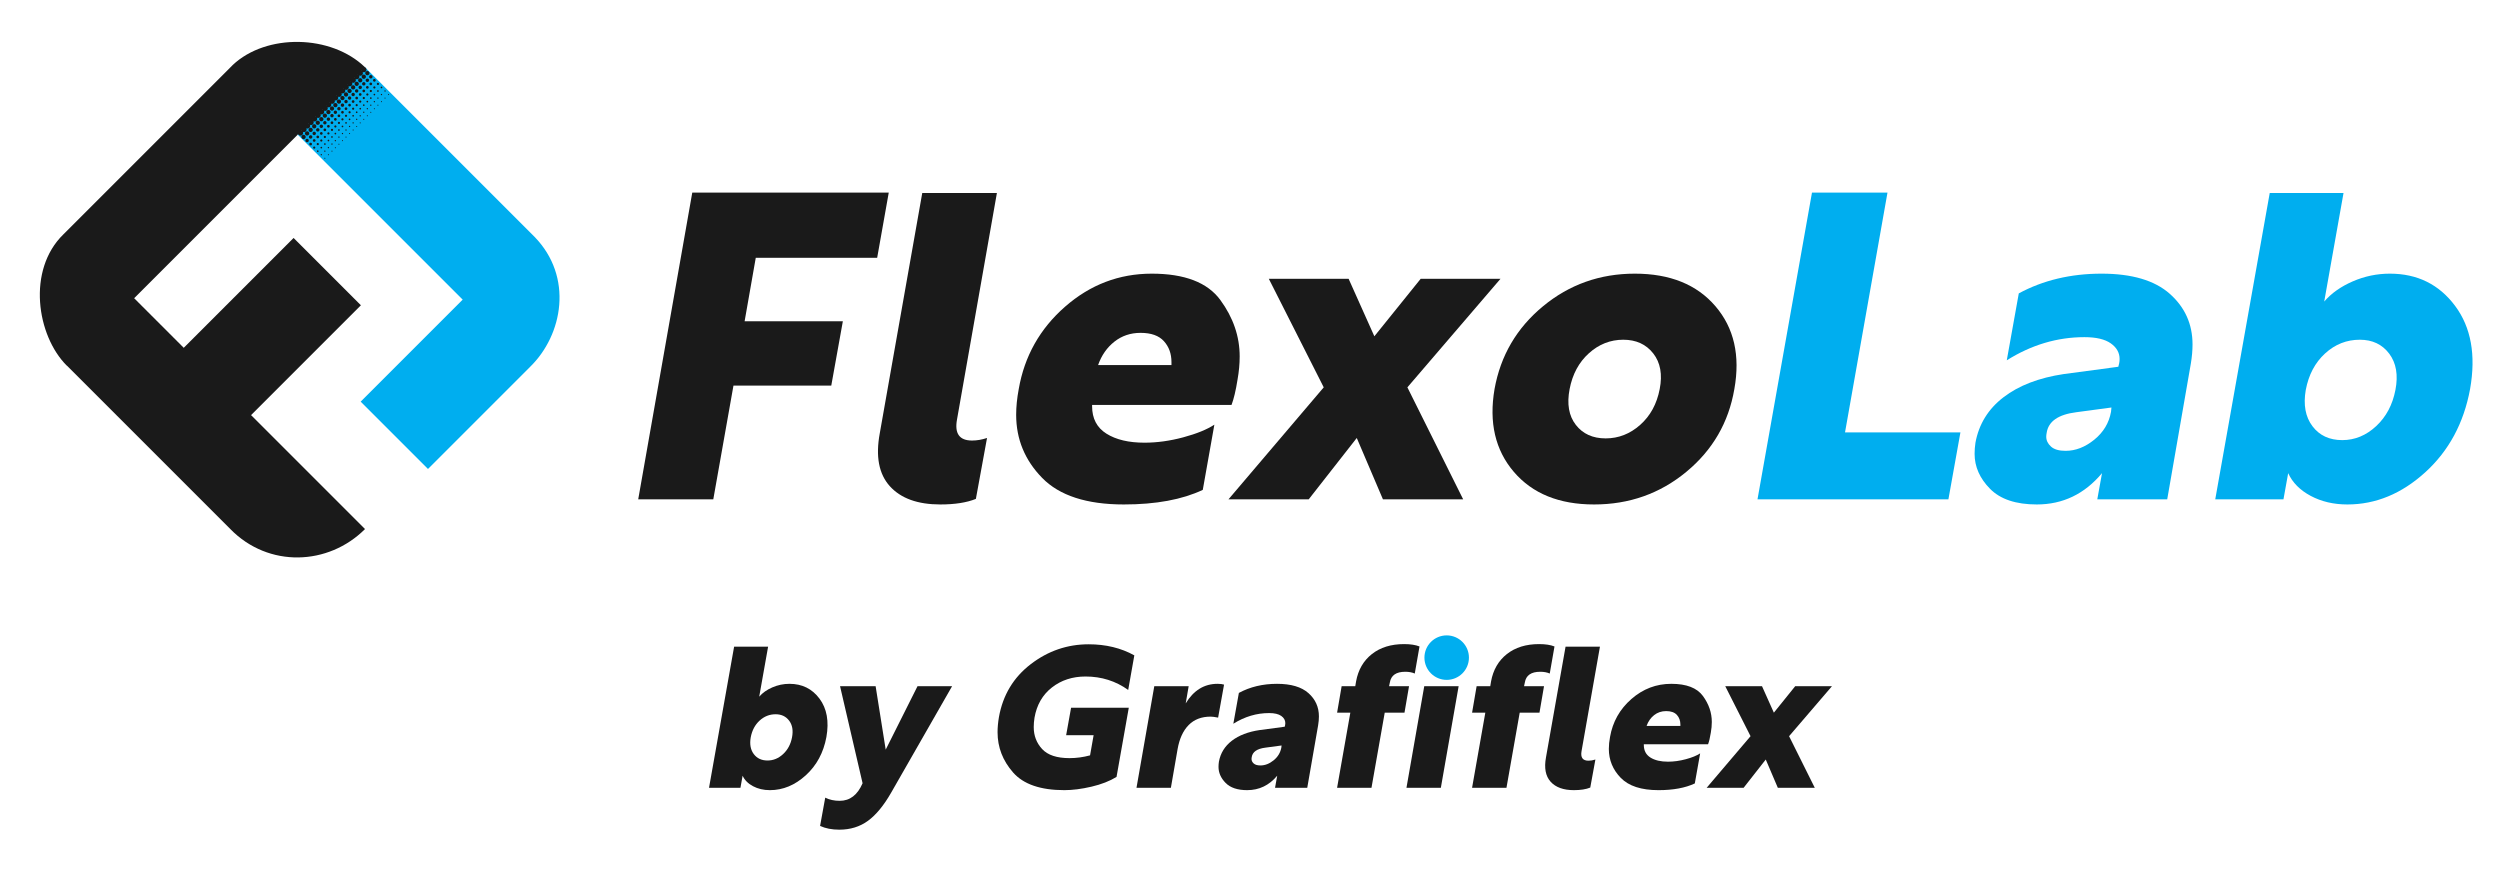
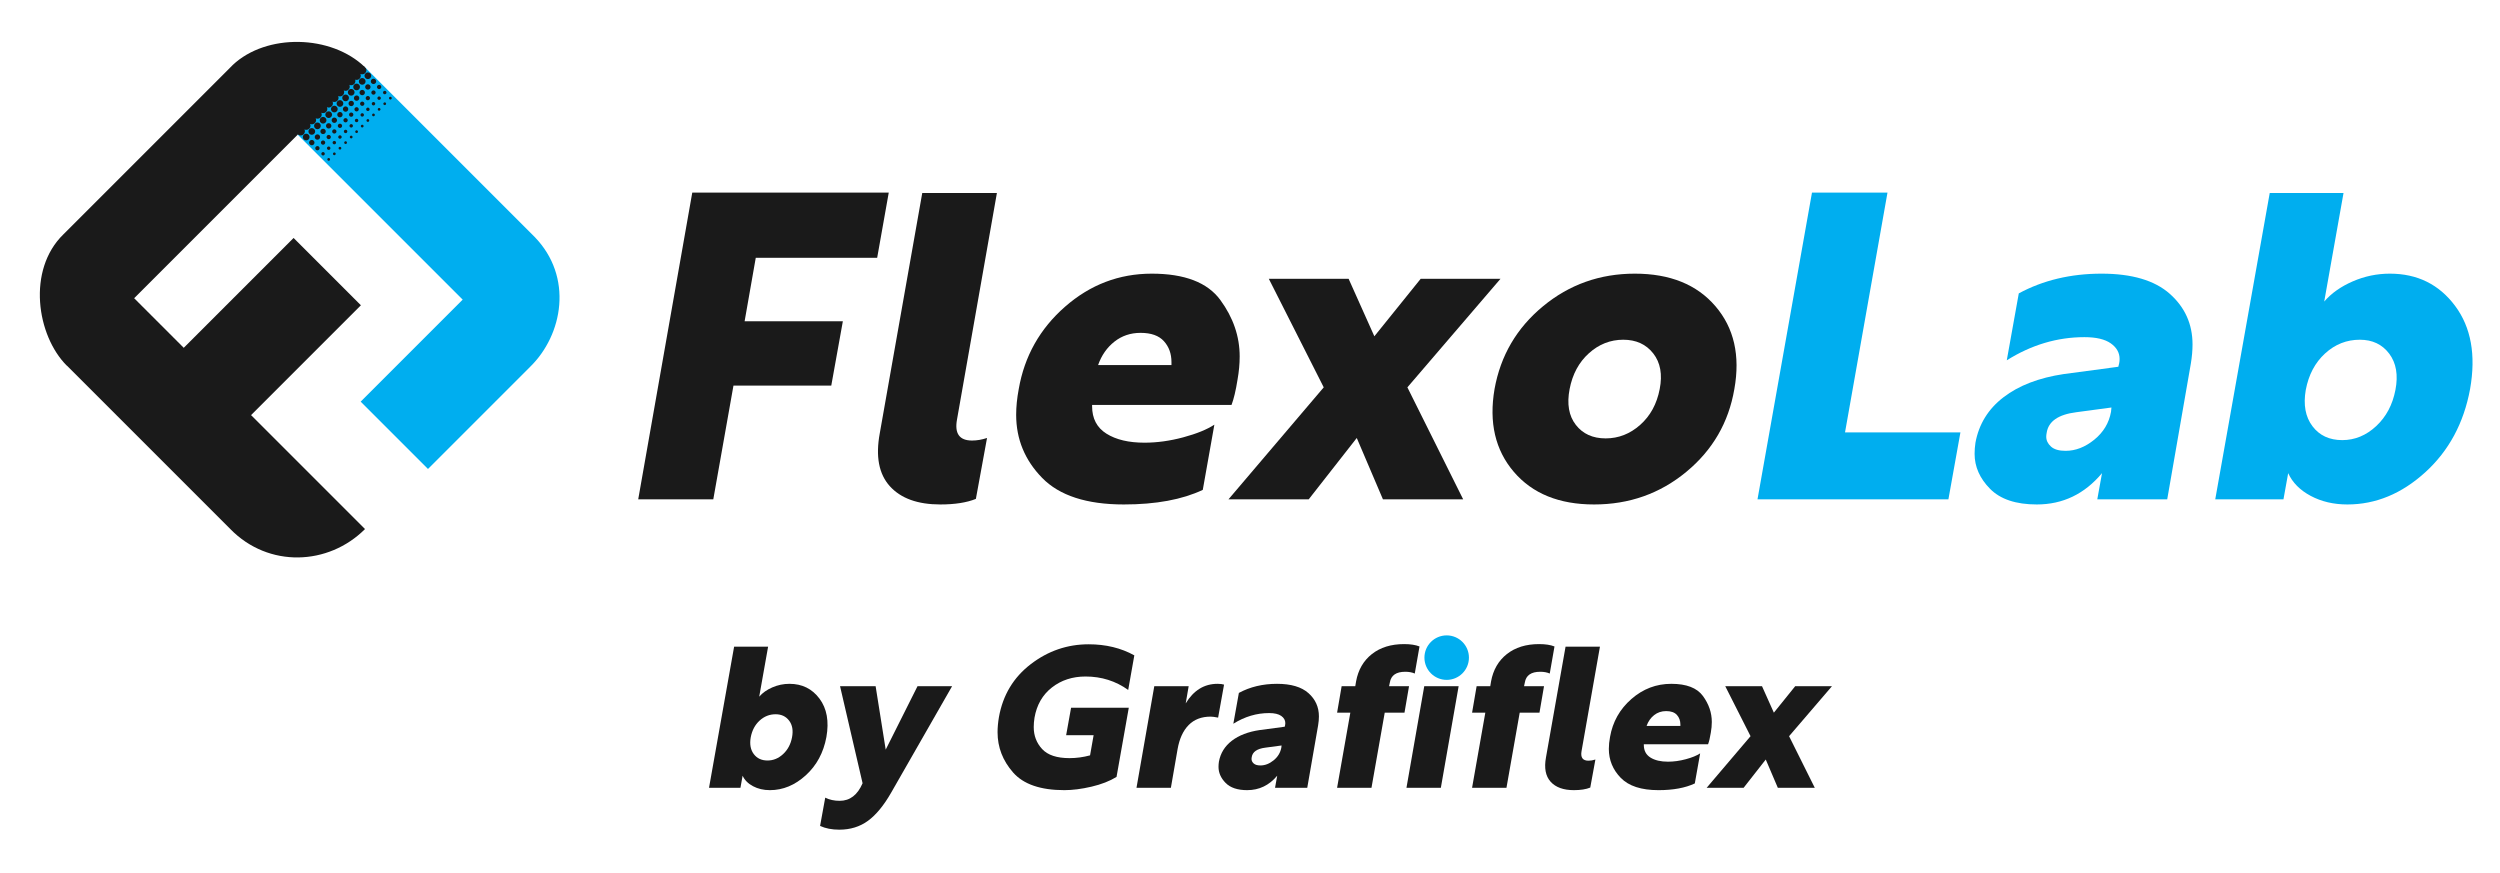
<svg xmlns="http://www.w3.org/2000/svg" viewBox="0 0 335.66 117.08">
  <defs>
    <style>
      .symbol-f { fill: #1A1A1A; fill-rule: evenodd; }
      .symbol-l { fill: #00AEEF; fill-rule: evenodd; }
      .text-main { fill: #1A1A1A; }
      .text-lab { fill: #00AEEF; }
    </style>
  </defs>
  <g>
-     <path d="M69.25,19.39l-.66.66-49.73,49.73c-10.87,10.59-7.95,30.1,1.02,39.07l.02-.02,48.65,48.65c11.41,11.68,29.25,10.89,40.11.02l-33.92-33.92,32.7-32.7-20.04-20.04-32.7,32.7-14.76-14.76L108.68,20.04c-10.05-9.78-29.38-10.16-39.43-.66Z" transform="translate(0,0) scale(0.451009)" class="symbol-f" />
+     <path d="M69.25,19.39l-.65.65-49.74,49.74c-10.87,10.59-7.94,30.1,1.02,39.07l.02-.02,48.65,48.65c11.41,11.68,29.25,10.89,40.11.02l-33.92-33.92,32.7-32.7-20.04-20.04-32.7,32.7-14.76-14.76L108.68,20.04c-10.05-9.78-29.38-10.16-39.43-.66" transform="translate(0,0) scale(0.451009)" class="symbol-f" />
    <path d="M88.63,40.09l49.11,49.11-30.37,30.37,20.04,20.04,30.37-30.37c9.78-9.51,12.99-26.82,1.31-38.78l-50.42-50.42-20.04,20.04Z" transform="translate(0,0) scale(0.451009)" class="symbol-l" />
-     <path d="M107.74,20.16c-.24.24-.3.61-.15.9-.29-.14-.66-.09-.9.15-.24.24-.3.61-.15.9-.29-.14-.66-.09-.9.15-.24.24-.3.61-.15.9-.29-.14-.66-.09-.9.15-.24.24-.3.61-.15.9-.29-.14-.66-.09-.9.15-.24.24-.3.61-.15.9-.29-.14-.66-.09-.9.15-.24.24-.3.61-.15.9-.29-.14-.66-.09-.9.15s-.3.61-.15.9c-.29-.14-.66-.09-.9.15-.24.24-.3.61-.15.9-.29-.14-.66-.09-.9.15-.22.22-.29.55-.19.82-.28-.1-.6-.04-.82.19-.24.24-.3.61-.15.9-.29-.14-.66-.09-.9.15-.24.24-.3.61-.15.9-.29-.14-.66-.09-.9.15-.24.24-.3.61-.15.9-.29-.14-.66-.09-.9.15-.24.24-.3.61-.15.9-.29-.14-.66-.09-.9.15-.24.24-.3.61-.15.9-.29-.14-.66-.09-.9.15-.24.24-.3.61-.15.9-.29-.14-.66-.09-.9.15-.24.24-.3.61-.15.9-.29-.14-.66-.09-.9.15s-.3.61-.15.9c-.29-.14-.66-.09-.9.15s-.3.61-.15.9c-.29-.14-.66-.09-.9.15-.31.31-.31.81,0,1.12s.81.31,1.12,0c.24-.24.3-.61.15-.9.29.14.66.09.9-.15.24-.24.3-.61.15-.9.29.14.66.09.9-.15.24-.24.3-.61.15-.9.29.14.66.09.9-.15s.3-.61.15-.9c.29.14.66.09.9-.15.24-.24.3-.61.15-.9.29.14.66.09.9-.15s.3-.61.15-.9c.29.14.66.09.9-.15s.3-.61.15-.9c.29.14.66.09.9-.15.24-.24.3-.61.15-.9.29.14.66.09.9-.15s.3-.61.15-.9c.29.14.66.09.9-.15.22-.22.29-.55.19-.82.28.1.6.04.82-.19.24-.24.3-.61.15-.9.29.14.66.09.9-.15s.3-.61.15-.9c.29.14.66.09.9-.15.24-.24.3-.61.15-.9.29.14.66.09.9-.15.24-.24.3-.61.15-.9.29.14.66.09.9-.15.24-.24.3-.61.15-.9.29.14.66.09.9-.15.24-.24.3-.61.15-.9.29.14.66.09.9-.15.24-.24.3-.61.15-.9.29.14.66.09.9-.15.24-.24.3-.61.15-.9.29.14.66.09.9-.15.31-.31.31-.81,0-1.12-.31-.31-.81-.31-1.12,0ZM108.91,21.33c-.25.25-.25.65,0,.9.25.25.65.25.9,0,.25-.25.25-.65,0-.9-.25-.25-.65-.25-.9,0ZM107.85,22.39c-.25.25-.25.65,0,.9.25.25.65.25.9,0,.25-.25.25-.65,0-.9-.25-.25-.65-.25-.9,0ZM110.03,22.5c-.2.2-.2.52,0,.72s.52.2.72,0,.2-.52,0-.72-.52-.2-.72,0ZM106.79,23.45c-.25.25-.25.65,0,.9.25.25.65.25.9,0s.25-.65,0-.9c-.25-.25-.65-.25-.9,0ZM109,23.54c-.2.2-.2.52,0,.72s.52.2.72,0,.2-.52,0-.72c-.2-.2-.52-.2-.72,0ZM111.16,23.63c-.16.16-.16.42,0,.57.16.16.42.16.57,0,.16-.16.16-.42,0-.57s-.42-.16-.57,0ZM105.74,24.51c-.25.25-.25.65,0,.9.25.25.65.25.9,0,.25-.25.25-.65,0-.9-.25-.25-.65-.25-.9,0ZM107.94,24.59c-.2.2-.2.52,0,.72s.52.2.72,0c.2-.2.2-.52,0-.72-.2-.2-.52-.2-.72,0ZM110.1,24.69c-.16.16-.16.42,0,.57.16.16.42.16.57,0,.16-.16.16-.42,0-.57-.16-.16-.42-.16-.57,0ZM112.28,24.75c-.13.13-.13.33,0,.46.13.13.33.13.46,0s.13-.33,0-.46-.33-.13-.46,0ZM104.68,25.56c-.25.25-.25.65,0,.9.25.25.65.25.9,0,.25-.25.25-.65,0-.9-.25-.25-.65-.25-.9,0ZM106.88,25.65c-.2.2-.2.52,0,.72s.52.2.72,0,.2-.52,0-.72-.52-.2-.72,0ZM109.07,25.72c-.16.16-.16.42,0,.57.16.16.42.16.57,0,.16-.16.16-.42,0-.57-.16-.16-.42-.16-.57,0ZM111.22,25.8c-.13.13-.13.33,0,.46.13.13.33.13.46,0,.13-.13.13-.33,0-.46-.13-.13-.33-.13-.46,0ZM113.38,25.85c-.1.1-.1.27,0,.37.1.1.27.1.37,0,.1-.1.1-.27,0-.37s-.27-.1-.37,0ZM103.62,26.62c-.25.25-.25.65,0,.9.25.25.65.25.9,0,.25-.25.25-.65,0-.9-.25-.25-.65-.25-.9,0ZM105.82,26.71c-.2.2-.2.52,0,.72s.52.2.72,0,.2-.52,0-.72-.52-.2-.72,0ZM108.01,26.78c-.16.16-.16.42,0,.57.16.16.42.16.57,0,.16-.16.16-.42,0-.57-.16-.16-.42-.16-.57,0ZM110.16,26.86c-.13.13-.13.33,0,.46.13.13.33.13.46,0,.13-.13.13-.33,0-.46-.13-.13-.33-.13-.46,0ZM112.32,26.91c-.1.1-.1.27,0,.37.1.1.27.1.37,0,.1-.1.1-.27,0-.37-.1-.1-.27-.1-.37,0ZM114.48,26.94c-.08.08-.08.21,0,.29.08.08.21.08.29,0s.08-.21,0-.29c-.08-.08-.21-.08-.29,0ZM102.56,27.68c-.25.25-.25.65,0,.9.25.25.65.25.9,0,.25-.25.25-.65,0-.9-.25-.25-.65-.25-.9,0ZM104.77,27.77c-.2.2-.2.52,0,.72s.52.2.72,0,.2-.52,0-.72-.52-.2-.72,0ZM106.95,27.84c-.16.16-.16.42,0,.57.16.16.42.16.57,0,.16-.16.16-.42,0-.57-.16-.16-.42-.16-.57,0ZM109.13,27.9c-.13.13-.13.33,0,.46.13.13.33.13.46,0,.13-.13.13-.33,0-.46-.13-.13-.33-.13-.46,0ZM111.27,27.97c-.1.1-.1.27,0,.37.1.1.27.1.37,0,.1-.1.1-.27,0-.37-.1-.1-.27-.1-.37,0ZM113.42,28c-.08.08-.08.21,0,.29.08.08.21.08.29,0,.08-.08.08-.21,0-.29-.08-.08-.21-.08-.29,0ZM115.56,28.03c-.06.06-.06.17,0,.23.06.06.17.06.23,0,.06-.06.06-.17,0-.23-.06-.06-.17-.06-.23,0ZM101.5,28.74c-.25.25-.25.65,0,.9.25.25.65.25.9,0,.25-.25.25-.65,0-.9-.25-.25-.65-.25-.9,0ZM103.71,28.83c-.2.2-.2.52,0,.72.2.2.52.2.72,0,.2-.2.2-.52,0-.72-.2-.2-.52-.2-.72,0ZM105.9,28.9c-.16.16-.16.42,0,.57.16.16.42.16.57,0,.16-.16.16-.42,0-.57-.16-.16-.42-.16-.57,0ZM108.07,28.95c-.13.13-.13.33,0,.46.13.13.33.13.46,0,.13-.13.13-.33,0-.46-.13-.13-.33-.13-.46,0ZM110.21,29.02c-.1.1-.1.27,0,.37.1.1.27.1.37,0,.1-.1.1-.27,0-.37-.1-.1-.27-.1-.37,0ZM112.36,29.06c-.08.08-.08.21,0,.29.08.08.21.08.29,0,.08-.08.08-.21,0-.29-.08-.08-.21-.08-.29,0ZM114.5,29.09c-.06.06-.06.17,0,.23.06.06.17.06.23,0,.06-.06.06-.17,0-.23-.06-.06-.17-.06-.23,0ZM100.45,29.79c-.25.25-.25.65,0,.9.25.25.65.25.9,0,.25-.25.25-.65,0-.9s-.65-.25-.9,0ZM102.65,29.88c-.2.2-.2.52,0,.72s.52.2.72,0,.2-.52,0-.72-.52-.2-.72,0ZM104.84,29.95c-.16.16-.16.42,0,.57s.42.16.57,0c.16-.16.16-.42,0-.57-.16-.16-.42-.16-.57,0ZM107.01,30.01c-.13.13-.13.33,0,.46.13.13.33.13.46,0,.13-.13.13-.33,0-.46-.13-.13-.33-.13-.46,0ZM109.17,30.06c-.1.1-.1.27,0,.37.1.1.27.1.37,0s.1-.27,0-.37c-.1-.1-.27-.1-.37,0ZM111.3,30.12c-.08.08-.08.21,0,.29.08.08.21.08.29,0,.08-.08.08-.21,0-.29-.08-.08-.21-.08-.29,0ZM113.45,30.15c-.06.06-.06.17,0,.23.06.06.17.06.23,0,.06-.06.06-.17,0-.23-.06-.06-.17-.06-.23,0ZM99.39,30.85c-.25.25-.25.65,0,.9.25.25.65.25.9,0,.25-.25.25-.65,0-.9-.25-.25-.65-.25-.9,0ZM101.59,30.94c-.2.2-.2.52,0,.72.2.2.52.2.72,0,.2-.2.2-.52,0-.72-.2-.2-.52-.2-.72,0ZM103.78,31.01c-.16.16-.16.42,0,.57.16.16.42.16.57,0,.16-.16.16-.42,0-.57-.16-.16-.42-.16-.57,0ZM105.95,31.07c-.13.13-.13.33,0,.46.13.13.33.13.46,0,.13-.13.13-.33,0-.46-.13-.13-.33-.13-.46,0ZM108.11,31.12c-.1.1-.1.27,0,.37s.27.1.37,0c.1-.1.1-.27,0-.37-.1-.1-.27-.1-.37,0ZM110.24,31.17c-.08.08-.08.21,0,.29.08.08.21.08.29,0,.08-.08.08-.21,0-.29s-.21-.08-.29,0ZM112.39,31.2c-.06.06-.06.17,0,.23.06.06.17.06.23,0,.06-.06.06-.17,0-.23-.06-.06-.17-.06-.23,0ZM98.38,31.86c-.25.25-.25.65,0,.9.25.25.65.25.9,0,.25-.25.25-.65,0-.9-.25-.25-.65-.25-.9,0ZM100.54,32c-.2.2-.2.52,0,.72s.52.2.72,0,.2-.52,0-.72-.52-.2-.72,0ZM102.72,32.07c-.16.16-.16.42,0,.57.16.16.42.16.57,0,.16-.16.16-.42,0-.57-.16-.16-.42-.16-.57,0ZM104.9,32.13c-.13.13-.13.33,0,.46.13.13.33.13.46,0,.13-.13.13-.33,0-.46-.13-.13-.33-.13-.46,0ZM107.06,32.17c-.1.1-.1.27,0,.37.1.1.27.1.37,0,.1-.1.1-.27,0-.37-.1-.1-.27-.1-.37,0ZM109.21,32.21c-.08.08-.08.21,0,.29.08.08.21.08.29,0,.08-.08.08-.21,0-.29-.08-.08-.21-.08-.29,0ZM111.33,32.26c-.06.06-.06.17,0,.23.06.06.17.06.23,0,.06-.06.06-.17,0-.23-.06-.06-.17-.06-.23,0ZM97.32,32.92c-.25.25-.25.65,0,.9s.65.25.9,0c.25-.25.25-.65,0-.9-.25-.25-.65-.25-.9,0ZM99.48,33.06c-.2.2-.2.52,0,.72s.52.2.72,0,.2-.52,0-.72-.52-.2-.72,0ZM101.67,33.13c-.16.16-.16.42,0,.57.16.16.42.16.57,0s.16-.42,0-.57-.42-.16-.57,0ZM103.84,33.19c-.13.13-.13.33,0,.46s.33.13.46,0,.13-.33,0-.46-.33-.13-.46,0ZM106,33.23c-.1.1-.1.27,0,.37.1.1.27.1.37,0s.1-.27,0-.37c-.1-.1-.27-.1-.37,0ZM108.15,33.27c-.08.08-.08.21,0,.29.08.08.21.08.29,0,.08-.08.08-.21,0-.29s-.21-.08-.29,0ZM110.27,33.32c-.06.06-.06.17,0,.23.06.06.17.06.23,0,.06-.06.06-.17,0-.23-.06-.06-.17-.06-.23,0ZM96.26,33.98c-.25.25-.25.65,0,.9s.65.25.9,0,.25-.65,0-.9-.65-.25-.9,0ZM98.47,34.07c-.2.2-.2.52,0,.72s.52.2.72,0,.2-.52,0-.72-.52-.2-.72,0ZM100.61,34.19c-.16.16-.16.42,0,.57s.42.16.57,0c.16-.16.16-.42,0-.57-.16-.16-.42-.16-.57,0ZM102.78,34.24c-.13.13-.13.33,0,.46.13.13.33.13.46,0,.13-.13.13-.33,0-.46s-.33-.13-.46,0ZM104.94,34.29c-.1.1-.1.27,0,.37.1.1.27.1.37,0s.1-.27,0-.37-.27-.1-.37,0ZM107.09,34.33c-.08.08-.08.21,0,.29.08.08.21.08.29,0s.08-.21,0-.29c-.08-.08-.21-.08-.29,0ZM109.24,34.35c-.06.06-.06.17,0,.23.06.06.17.06.23,0s.06-.17,0-.23c-.06-.06-.17-.06-.23,0ZM95.21,35.03c-.25.25-.25.65,0,.9s.65.25.9,0c.25-.25.25-.65,0-.9s-.65-.25-.9,0ZM97.41,35.12c-.2.2-.2.52,0,.72s.52.2.72,0,.2-.52,0-.72-.52-.2-.72,0ZM99.55,35.24c-.16.16-.16.42,0,.57.16.16.42.16.57,0s.16-.42,0-.57c-.16-.16-.42-.16-.57,0ZM101.72,35.3c-.13.13-.13.33,0,.46s.33.13.46,0,.13-.33,0-.46-.33-.13-.46,0ZM103.88,35.35c-.1.1-.1.27,0,.37.1.1.27.1.37,0s.1-.27,0-.37-.27-.1-.37,0ZM106.04,35.38c-.08.08-.08.21,0,.29.08.08.21.08.29,0s.08-.21,0-.29c-.08-.08-.21-.08-.29,0ZM108.18,35.41c-.06.06-.06.17,0,.23.06.06.17.06.23,0s.06-.17,0-.23-.17-.06-.23,0ZM94.15,36.09c-.25.25-.25.65,0,.9.25.25.65.25.9,0,.25-.25.25-.65,0-.9-.25-.25-.65-.25-.9,0ZM96.35,36.18c-.2.2-.2.52,0,.72s.52.2.72,0,.2-.52,0-.72-.52-.2-.72,0ZM98.54,36.25c-.16.16-.16.42,0,.57.16.16.42.16.57,0s.16-.42,0-.57c-.16-.16-.42-.16-.57,0ZM100.67,36.36c-.13.13-.13.33,0,.46s.33.13.46,0,.13-.33,0-.46c-.13-.13-.33-.13-.46,0ZM102.83,36.4c-.1.1-.1.27,0,.37.1.1.27.1.37,0s.1-.27,0-.37-.27-.1-.37,0ZM104.98,36.44c-.08.08-.08.21,0,.29.08.08.21.08.29,0,.08-.08.08-.21,0-.29-.08-.08-.21-.08-.29,0ZM107.12,36.47c-.06.06-.06.17,0,.23.06.06.17.06.23,0s.06-.17,0-.23c-.06-.06-.17-.06-.23,0ZM93.09,37.15c-.25.25-.25.65,0,.9s.65.25.9,0c.25-.25.25-.65,0-.9-.25-.25-.65-.25-.9,0ZM95.3,37.24c-.2.2-.2.52,0,.72s.52.2.72,0,.2-.52,0-.72-.52-.2-.72,0ZM97.48,37.31c-.16.16-.16.42,0,.57s.42.16.57,0c.16-.16.16-.42,0-.57-.16-.16-.42-.16-.57,0ZM99.61,37.42c-.13.13-.13.33,0,.46s.33.13.46,0,.13-.33,0-.46-.33-.13-.46,0ZM101.77,37.46c-.1.1-.1.27,0,.37s.27.1.37,0c.1-.1.1-.27,0-.37s-.27-.1-.37,0ZM103.92,37.5c-.08.08-.08.21,0,.29.08.08.21.08.29,0s.08-.21,0-.29c-.08-.08-.21-.08-.29,0ZM106.07,37.53c-.06.06-.06.17,0,.23.06.06.17.06.23,0,.06-.06.06-.17,0-.23s-.17-.06-.23,0ZM92.03,38.21c-.25.25-.25.65,0,.9s.65.25.9,0c.25-.25.25-.65,0-.9-.25-.25-.65-.25-.9,0ZM94.24,38.3c-.2.2-.2.52,0,.72.2.2.52.2.72,0,.2-.2.2-.52,0-.72-.2-.2-.52-.2-.72,0ZM96.42,38.37c-.16.16-.16.42,0,.57.16.16.42.16.57,0,.16-.16.16-.42,0-.57-.16-.16-.42-.16-.57,0ZM98.6,38.43c-.13.13-.13.33,0,.46s.33.13.46,0,.13-.33,0-.46-.33-.13-.46,0ZM100.71,38.52c-.1.1-.1.27,0,.37s.27.1.37,0,.1-.27,0-.37c-.1-.1-.27-.1-.37,0ZM102.86,38.56c-.08.08-.08.21,0,.29.08.08.21.08.29,0,.08-.08.08-.21,0-.29-.08-.08-.21-.08-.29,0ZM105.01,38.59c-.06.06-.06.17,0,.23.06.06.17.06.23,0,.06-.06.06-.17,0-.23-.06-.06-.17-.06-.23,0ZM90.98,39.27c-.25.25-.25.65,0,.9s.65.25.9,0c.25-.25.25-.65,0-.9-.25-.25-.65-.25-.9,0ZM93.18,39.36c-.2.2-.2.52,0,.72s.52.2.72,0,.2-.52,0-.72-.52-.2-.72,0ZM95.37,39.43c-.16.16-.16.42,0,.57.16.16.42.16.57,0s.16-.42,0-.57-.42-.16-.57,0ZM97.54,39.48c-.13.13-.13.33,0,.46s.33.13.46,0c.13-.13.13-.33,0-.46-.13-.13-.33-.13-.46,0ZM99.65,39.58c-.1.1-.1.27,0,.37.1.1.27.1.37,0,.1-.1.1-.27,0-.37-.1-.1-.27-.1-.37,0ZM101.81,39.61c-.08.08-.08.21,0,.29s.21.08.29,0c.08-.08.08-.21,0-.29s-.21-.08-.29,0ZM103.95,39.64c-.06.06-.06.17,0,.23.06.06.17.06.23,0,.06-.06.06-.17,0-.23-.06-.06-.17-.06-.23,0ZM89.92,40.32c-.25.25-.25.65,0,.9.25.25.65.25.9,0s.25-.65,0-.9-.65-.25-.9,0ZM92.12,40.41c-.2.2-.2.52,0,.72s.52.2.72,0,.2-.52,0-.72-.52-.2-.72,0ZM94.31,40.48c-.16.16-.16.42,0,.57.16.16.42.16.57,0s.16-.42,0-.57-.42-.16-.57,0ZM96.48,40.54c-.13.13-.13.33,0,.46s.33.13.46,0,.13-.33,0-.46-.33-.13-.46,0ZM98.64,40.59c-.1.1-.1.27,0,.37.1.1.27.1.37,0,.1-.1.1-.27,0-.37-.1-.1-.27-.1-.37,0ZM100.75,40.67c-.08.08-.08.21,0,.29s.21.08.29,0c.08-.08.08-.21,0-.29-.08-.08-.21-.08-.29,0ZM102.89,40.7c-.06.06-.06.17,0,.23.06.06.17.06.23,0,.06-.06.06-.17,0-.23-.06-.06-.17-.06-.23,0ZM91.06,41.47c-.2.2-.2.52,0,.72s.52.2.72,0,.2-.52,0-.72-.52-.2-.72,0ZM93.25,41.54c-.16.16-.16.42,0,.57s.42.16.57,0c.16-.16.16-.42,0-.57-.16-.16-.42-.16-.57,0ZM95.42,41.6c-.13.13-.13.33,0,.46s.33.13.46,0,.13-.33,0-.46-.33-.13-.46,0ZM97.59,41.65c-.1.1-.1.27,0,.37.1.1.27.1.37,0s.1-.27,0-.37c-.1-.1-.27-.1-.37,0ZM99.69,41.73c-.08.08-.08.21,0,.29.08.08.21.08.29,0s.08-.21,0-.29-.21-.08-.29,0ZM101.84,41.76c-.06.06-.06.17,0,.23.06.06.17.06.23,0s.06-.17,0-.23c-.06-.06-.17-.06-.23,0ZM92.19,42.6c-.16.16-.16.42,0,.57.16.16.42.16.57,0,.16-.16.16-.42,0-.57s-.42-.16-.57,0ZM94.37,42.66c-.13.13-.13.33,0,.46s.33.13.46,0,.13-.33,0-.46c-.13-.13-.33-.13-.46,0ZM96.53,42.7c-.1.1-.1.27,0,.37s.27.1.37,0c.1-.1.1-.27,0-.37-.1-.1-.27-.1-.37,0ZM98.68,42.74c-.08.08-.08.21,0,.29.08.08.21.08.29,0,.08-.08.08-.21,0-.29s-.21-.08-.29,0ZM100.78,42.82c-.06.06-.06.17,0,.23.06.06.17.06.23,0,.06-.06.06-.17,0-.23-.06-.06-.17-.06-.23,0ZM93.31,43.71c-.13.13-.13.33,0,.46s.33.13.46,0c.13-.13.13-.33,0-.46s-.33-.13-.46,0ZM95.47,43.76c-.1.1-.1.27,0,.37.1.1.27.1.37,0s.1-.27,0-.37c-.1-.1-.27-.1-.37,0ZM97.62,43.8c-.08.08-.08.21,0,.29s.21.08.29,0c.08-.08.08-.21,0-.29-.08-.08-.21-.08-.29,0ZM99.72,43.87c-.06.06-.06.17,0,.23.06.06.17.06.23,0s.06-.17,0-.23c-.06-.06-.17-.06-.23,0ZM94.41,44.82c-.1.1-.1.27,0,.37s.27.1.37,0,.1-.27,0-.37c-.1-.1-.27-.1-.37,0ZM96.56,44.85c-.08.08-.08.21,0,.29.08.08.21.08.29,0,.08-.08.08-.21,0-.29s-.21-.08-.29,0ZM98.71,44.88c-.06.06-.06.17,0,.23.06.06.17.06.23,0s.06-.17,0-.23c-.06-.06-.17-.06-.23,0ZM95.51,45.91c-.08.08-.08.21,0,.29.08.08.21.08.29,0s.08-.21,0-.29c-.08-.08-.21-.08-.29,0ZM97.65,45.94c-.06.06-.06.17,0,.23.06.06.17.06.23,0s.06-.17,0-.23c-.06-.06-.17-.06-.23,0ZM96.59,47c-.06.06-.06.17,0,.23s.17.06.23,0,.06-.17,0-.23c-.06-.06-.17-.06-.23,0Z" transform="translate(0,0) scale(0.451009)" class="symbol-f" />
+     <path d="M108.8,21.85c-.39.39-.39,1.02,0,1.41.39.39,1.03.39,1.42,0,.39-.39.39-1.02,0-1.41-.39-.39-1.03-.39-1.42,0M107.12,23.52c-.39.39-.39,1.02,0,1.41.39.39,1.03.39,1.42,0,.39-.39.39-1.02,0-1.41-.39-.39-1.03-.39-1.42,0M110.62,23.66c-.31.31-.31.82,0,1.13.31.31.82.31,1.14,0,.31-.31.31-.82,0-1.13-.31-.31-.82-.31-1.14,0M105.45,25.18c-.39.39-.39,1.02,0,1.41.39.39,1.03.39,1.42,0,.39-.39.39-1.02,0-1.41-.39-.39-1.03-.39-1.42,0M108.94,25.32c-.31.31-.31.82,0,1.13.31.31.82.31,1.14,0s.31-.82,0-1.13c-.31-.31-.82-.31-1.14,0M112.41,25.44c-.25.25-.25.65,0,.9.25.25.66.25.91,0,.25-.25.25-.65,0-.9-.25-.25-.66-.25-.91,0M103.84,26.77c-.39.39-.39,1.02,0,1.41.39.39,1.03.39,1.42,0,.39-.39.39-1.02,0-1.41-.39-.39-1.03-.39-1.42,0M107.26,26.99c-.31.31-.31.82,0,1.13.31.31.82.31,1.14,0,.31-.31.31-.82,0-1.13s-.82-.31-1.14,0M110.73,27.1c-.25.25-.25.65,0,.9.25.25.66.25.91,0,.25-.25.25-.65,0-.9-.25-.25-.66-.25-.91,0M114.17,27.19c-.2.2-.2.52,0,.72.2.2.53.2.73,0,.2-.2.2-.52,0-.72-.2-.2-.53-.2-.73,0M102.17,28.44c-.39.39-.39,1.02,0,1.41.39.39,1.03.39,1.42,0,.39-.39.39-1.02,0-1.41-.39-.39-1.03-.39-1.42,0M105.59,28.65c-.31.31-.31.82,0,1.13.31.31.82.31,1.14,0,.31-.31.31-.82,0-1.13-.31-.31-.82-.31-1.14,0M109.05,28.76c-.25.25-.25.65,0,.9.25.25.66.25.91,0,.25-.25.25-.65,0-.9-.25-.25-.66-.25-.91,0M112.5,28.86c-.2.2-.2.52,0,.72.2.2.53.2.73,0,.2-.2.2-.52,0-.72-.2-.2-.53-.2-.73,0M115.92,28.93c-.16.16-.16.42,0,.58.16.16.42.16.58,0,.16-.16.16-.42,0-.58-.16-.16-.42-.16-.58,0M100.49,30.1c-.39.39-.39,1.02,0,1.41.39.39,1.03.39,1.42,0,.39-.39.39-1.02,0-1.41-.39-.39-1.03-.39-1.42,0M103.99,30.24c-.31.31-.31.82,0,1.13.31.31.82.31,1.14,0,.31-.31.31-.82,0-1.13s-.82-.31-1.14,0M107.38,30.43c-.25.25-.25.65,0,.9.25.25.66.25.91,0,.25-.25.25-.65,0-.9-.25-.25-.66-.25-.91,0M110.82,30.52c-.2.2-.2.52,0,.72.2.2.53.2.73,0,.2-.2.2-.52,0-.72-.2-.2-.53-.2-.73,0M114.24,30.59c-.16.16-.16.42,0,.58.16.16.42.16.58,0,.16-.16.16-.42,0-.58-.16-.16-.42-.16-.58,0M98.82,31.76c-.39.39-.39,1.02,0,1.41.39.39,1.03.39,1.42,0,.39-.39.39-1.02,0-1.41-.39-.39-1.03-.39-1.42,0M102.31,31.91c-.31.31-.31.82,0,1.13.31.31.82.31,1.13,0,.31-.31.31-.82,0-1.13-.31-.31-.82-.31-1.13,0M105.7,32.09c-.25.25-.25.65,0,.9.25.25.66.25.91,0,.25-.25.25-.65,0-.9-.25-.25-.66-.25-.91,0M109.15,32.18c-.2.2-.2.52,0,.72.2.2.53.2.73,0,.2-.2.2-.52,0-.72-.2-.2-.53-.2-.73,0M112.57,32.26c-.16.16-.16.42,0,.58.16.16.42.16.58,0,.16-.16.16-.42,0-.58-.16-.16-.42-.16-.58,0M97.14,33.43c-.39.39-.39,1.02,0,1.41.39.39,1.03.39,1.42,0,.39-.39.39-1.02,0-1.41-.39-.39-1.03-.39-1.42,0M100.63,33.57c-.31.31-.31.82,0,1.13.31.31.82.31,1.14,0,.31-.31.31-.82,0-1.13-.31-.31-.82-.31-1.14,0M104.1,33.68c-.25.25-.25.65,0,.9.25.25.66.25.91,0,.25-.25.25-.65,0-.9-.25-.25-.66-.25-.91,0M107.47,33.85c-.2.2-.2.52,0,.72.2.2.53.2.73,0,.2-.2.2-.52,0-.72-.2-.2-.53-.2-.73,0M110.89,33.92c-.16.16-.16.42,0,.58.16.16.42.16.58,0,.16-.16.16-.42,0-.58-.16-.16-.42-.16-.58,0M95.47,35.09c-.39.39-.39,1.02,0,1.41.39.39,1.03.39,1.42,0,.39-.39.39-1.02,0-1.41-.39-.39-1.03-.39-1.42,0M98.96,35.23c-.31.31-.31.82,0,1.13.31.31.82.31,1.14,0,.31-.31.31-.82,0-1.13s-.82-.31-1.14,0M102.42,35.35c-.25.25-.25.65,0,.9.25.25.66.25.91,0,.25-.25.25-.65,0-.9-.25-.25-.66-.25-.91,0M105.79,35.51c-.2.2-.2.52,0,.72.2.2.53.2.73,0,.2-.2.2-.52,0-.72s-.53-.2-.73,0M109.22,35.58c-.16.16-.16.42,0,.58.16.16.42.16.58,0,.16-.16.16-.42,0-.58-.16-.16-.42-.16-.58,0M93.79,36.76c-.39.39-.39,1.02,0,1.41.39.39,1.03.39,1.42,0,.39-.39.39-1.02,0-1.41-.39-.39-1.03-.39-1.42,0M97.28,36.9c-.31.31-.31.82,0,1.13.31.31.82.31,1.14,0s.31-.82,0-1.13-.82-.31-1.14,0M100.75,37.01c-.25.25-.25.65,0,.9.25.25.66.25.91,0,.25-.25.25-.65,0-.9-.25-.25-.66-.25-.91,0M104.19,37.1c-.2.2-.2.52,0,.72.2.2.53.2.73,0,.2-.2.2-.52,0-.72-.2-.2-.53-.2-.73,0M107.54,37.25c-.16.16-.16.42,0,.58.16.16.42.16.58,0,.16-.16.16-.42,0-.58-.16-.16-.42-.16-.58,0M92.11,38.42c-.39.39-.39,1.02,0,1.41.39.39,1.03.39,1.42,0,.39-.39.39-1.02,0-1.41-.39-.39-1.03-.39-1.42,0M95.61,38.56c-.31.31-.31.82,0,1.13.31.31.82.31,1.14,0,.31-.31.31-.82,0-1.13-.31-.31-.82-.31-1.14,0M99.07,38.68c-.25.25-.25.65,0,.9.25.25.66.25.91,0,.25-.25.25-.65,0-.9-.25-.25-.66-.25-.91,0M102.52,38.77c-.2.2-.2.52,0,.72.2.2.53.2.73,0,.2-.2.2-.52,0-.72-.2-.2-.53-.2-.73,0M105.87,38.91c-.16.16-.16.42,0,.58.16.16.42.16.58,0,.16-.16.16-.42,0-.58-.16-.16-.42-.16-.58,0M90.44,40.09c-.39.39-.39,1.02,0,1.41.39.39,1.03.39,1.42,0,.39-.39.39-1.02,0-1.41-.39-.39-1.03-.39-1.42,0M93.93,40.23c-.31.31-.31.82,0,1.13.31.31.82.31,1.13,0,.31-.31.31-.82,0-1.13s-.82-.31-1.13,0M97.4,40.34c-.25.25-.25.65,0,.9.25.25.66.25.91,0,.25-.25.25-.65,0-.9-.25-.25-.66-.25-.91,0M100.84,40.43c-.2.2-.2.52,0,.72.2.2.53.2.73,0,.2-.2.2-.52,0-.72-.2-.2-.53-.2-.73,0M104.26,40.5c-.16.16-.16.42,0,.58.16.16.42.16.58,0,.16-.16.16-.42,0-.58-.16-.16-.42-.16-.58,0M92.25,41.89c-.31.31-.31.82,0,1.13s.82.31,1.14,0c.31-.31.31-.82,0-1.13-.31-.31-.82-.31-1.14,0M95.72,42c-.25.25-.25.65,0,.9.25.25.66.25.91,0,.25-.25.25-.65,0-.9-.25-.25-.66-.25-.91,0M99.16,42.1c-.2.2-.2.52,0,.72.2.2.53.2.73,0,.2-.2.2-.52,0-.72-.2-.2-.53-.2-.73,0M102.59,42.17c-.16.16-.16.42,0,.58.16.16.42.16.58,0,.16-.16.16-.42,0-.58-.16-.16-.42-.16-.58,0M94.04,43.67c-.25.25-.25.65,0,.9.25.25.66.25.91,0,.25-.25.25-.65,0-.9-.25-.25-.66-.25-.91,0M97.49,43.76c-.2.2-.2.52,0,.72.2.2.53.2.73,0,.2-.2.2-.52,0-.72-.2-.2-.53-.2-.73,0M100.91,43.83c-.16.16-.16.42,0,.58.16.16.42.16.58,0,.16-.16.16-.42,0-.58-.16-.16-.42-.16-.58,0M95.81,45.42c-.2.2-.2.52,0,.72.2.2.53.2.73,0,.2-.2.2-.52,0-.72-.2-.2-.53-.2-.73,0M99.24,45.5c-.16.16-.16.42,0,.58.16.16.42.16.58,0,.16-.16.16-.42,0-.58-.16-.16-.42-.16-.58,0M97.56,47.16c-.16.16-.16.42,0,.58.16.16.42.16.58,0,.16-.16.16-.42,0-.58-.16-.16-.42-.16-.58,0" transform="translate(0,0) scale(0.451009)" class="symbol-f" />
+     <path d="M106.94,20.01c-.39.38-.47.96-.24,1.42-.47-.22-1.05-.14-1.43.24-.35.35-.45.86-.3,1.3-.44-.15-.95-.06-1.31.29-.39.39-.47.96-.24,1.42-.47-.22-1.04-.14-1.43.24-.39.38-.47.96-.24,1.42-.47-.22-1.05-.14-1.43.24-.39.39-.47.96-.24,1.42-.47-.23-1.05-.14-1.43.24-.39.39-.47.96-.24,1.42-.47-.22-1.04-.14-1.43.24-.39.38-.47.96-.24,1.42-.47-.22-1.05-.14-1.43.24-.39.39-.47.96-.24,1.42-.47-.22-1.04-.14-1.43.24s-.47.96-.24,1.42c-.47-.22-1.04-.14-1.43.24-.39.38-.47.96-.24,1.42-.47-.22-1.05-.14-1.43.24-.39.39-.47.96-.24,1.42-.47-.22-1.04-.14-1.43.24-.49.49-.49,1.28,0,1.76.49.49,1.29.49,1.77,0,.39-.39.47-.96.24-1.42.47.22,1.04.14,1.43-.24.39-.38.47-.96.24-1.42.47.22,1.05.14,1.43-.24.39-.39.47-.96.24-1.42.47.22,1.04.14,1.43-.24.39-.39.47-.96.24-1.42.47.22,1.05.14,1.43-.24.39-.38.47-.96.24-1.42.47.22,1.05.14,1.43-.24.39-.39.47-.96.24-1.42.47.22,1.04.14,1.43-.24.39-.38.47-.96.24-1.42.47.22,1.05.14,1.43-.24.39-.38.47-.96.24-1.42.47.23,1.05.14,1.43-.24.39-.39.47-.96.24-1.42.47.22,1.04.14,1.43-.24.35-.35.45-.86.3-1.3.44.15.95.06,1.31-.29.39-.38.47-.96.24-1.42.47.22,1.05.14,1.43-.24.39-.39.47-.96.24-1.42l-.59-.58c-.47-.22-1.04-.14-1.43.24Z" transform="translate(0,0) scale(0.451009)" class="symbol-f" />
    <path d="M71 0 197 715H655L628 563H345L319 415H548L521 265H293L246 0Z" class="text-main" transform="translate(81.60,67.04) scale(0.0576,-0.0576)" />
    <path d="M82 154 181 714H355L262 186Q253 137 297 137Q314 137 332 143L306 1Q274 -12 223 -12Q144 -12 105.5 30.5Q67 73 82 154Z" class="text-main" transform="translate(113.40,67.04) scale(0.0576,-0.0576)" />
    <path d="M385 526Q500 526 545.0 464.5Q590 403 590 333Q590 307 585 279Q579 241 571 220H246Q246 219 246 217Q246 174 279.5 153.0Q313 132 368 132Q412 132 458.5 144.5Q505 157 531 174L504 22Q432 -12 320 -12Q190 -12 129.5 50.0Q69 112 69 197Q69 225 75 257Q95 372 183.0 449.0Q271 526 385 526ZM359 388Q324 388 298.0 367.5Q272 347 260 313H431Q431 316 431 320Q431 349 413.5 368.5Q396 388 359 388Z" class="text-main" transform="translate(132.46,67.04) scale(0.0576,-0.0576)" />
    <path d="M546 0H359L298 143L186 0H-1L221 261L93 514H279L339 380L447 514H633L416 261Z" class="text-main" transform="translate(165.00,67.04) scale(0.0576,-0.0576)" />
    <path d="M401 526Q524 526 589.0 450.0Q654 374 633 257Q613 140 521.0 64.0Q429 -12 306 -12Q184 -12 119.0 64.0Q54 140 74 257Q95 374 187.0 450.0Q279 526 401 526ZM444 340Q419 372 374.0 372.0Q329 372 294.0 340.5Q259 309 249.0 257.0Q239 205 263.5 173.5Q288 142 333.0 142.0Q378 142 413.5 173.5Q449 205 459 257Q469 308 444 340Z" class="text-main" transform="translate(196.40,67.04) scale(0.0576,-0.0576)" />
    <path d="M71 0 198 715H374L275 156H544L516 0Z" class="text-lab" transform="translate(231.88,67.04) scale(0.0576,-0.0576)" />
    <path d="M150 480Q235 526 343 526Q449 526 502.0 479.0Q555 432 555 361Q555 340 551 316L496 0H333L344 61Q283 -12 192 -12Q119 -12 83.0 24.5Q47 61 47 106Q47 119 49 132Q61 197 114.5 238.0Q168 279 255 292L382 309L384 317Q385 322 385 327Q385 349 364.5 363.5Q344 378 303 378Q208 378 122 324ZM259 113Q294 113 326.0 139.0Q358 165 365 204L366 214L284 203Q221 195 215 155Q214 150 214 146Q214 133 225.0 123.0Q236 113 259 113Z" class="text-lab" transform="translate(262.41,67.04) scale(0.0576,-0.0576)" />
    <path d="M229 61 218 0H59L186 714H358L313 461Q338 490 379.5 508.0Q421 526 466 526Q562 526 618.0 451.0Q674 376 653 257Q631 138 548.5 63.0Q466 -12 367 -12Q319 -12 281.5 8.0Q244 28 229 61ZM355 138Q399 138 434.0 170.5Q469 203 479.0 255.0Q489 307 464.5 339.5Q440 372 396 372Q350 372 315.0 340.0Q280 308 270 255Q261 203 285.5 170.5Q310 138 355 138Z" class="text-lab" transform="translate(294.03,67.04) scale(0.0576,-0.0576)" />
  </g>
  <g transform="translate(93.63,105.77) scale(0.026535,-0.026535)">
    <path class="text-main" transform="translate(0 0)" d="M229 61 218 0H59L186 714H358L313 461Q338 490 379.5 508.0Q421 526 466 526Q562 526 618.0 451.0Q674 376 653 257Q631 138 548.5 63.0Q466 -12 367 -12Q319 -12 281.5 8.0Q244 28 229 61ZM355 138Q399 138 434.0 170.5Q469 203 479.0 255.0Q489 307 464.5 339.5Q440 372 396 372Q350 372 315.0 340.0Q280 308 270 255Q261 203 285.5 170.5Q310 138 355 138Z" />
    <path class="text-main" transform="translate(636 0)" d="M-15 -193 11 -50Q43 -66 84 -66Q162 -66 200 23L86 514H266L317 193L478 514H653L345 -24Q289 -122 227.5 -167.0Q166 -212 82 -212Q26 -212 -15 -193Z" />
    <path class="text-main" transform="translate(1428 0)" d="M755 405 693 55Q641 23 566.0 5.5Q491 -12 429 -12Q248 -12 169.5 77.5Q91 167 91 281Q91 317 98 358Q128 525 259.0 625.5Q390 726 552 726Q682 726 783 670L752 495Q657 563 536 563Q437 563 366.0 507.5Q295 452 278 355Q274 330 274 307Q274 242 316.5 196.0Q359 150 455 150Q507 150 559 164L577 266H438L463 405Z" />
    <path class="text-main" transform="translate(2163 0)" d="M323 514 308 427Q368 526 469 526Q490 526 502 522L472 355Q447 360 434 360Q365 360 323.0 317.5Q281 275 267 196L233 0H59L149 514Z" />
    <path class="text-main" transform="translate(2590 0)" d="M150 480Q235 526 343 526Q449 526 502.0 479.0Q555 432 555 361Q555 340 551 316L496 0H333L344 61Q283 -12 192 -12Q119 -12 83.0 24.5Q47 61 47 106Q47 119 49 132Q61 197 114.5 238.0Q168 279 255 292L382 309L384 317Q385 322 385 327Q385 349 364.5 363.5Q344 378 303 378Q208 378 122 324ZM259 113Q294 113 326.0 139.0Q358 165 365 204L366 214L284 203Q221 195 215 155Q214 150 214 146Q214 133 225.0 123.0Q236 113 259 113Z" />
    <path class="text-main" transform="translate(3139 0)" d="M365 533 361 514H462L439 380H339L272 0H98L165 380H98L121 514H190L194 538Q210 626 274.0 676.5Q338 727 437 727Q485 727 515 715L491 578Q471 587 443 587Q374 587 365 533Z" />
    <path class="text-main" transform="translate(3529 0)" d="M59 0 149 514H323L233 0Z" />
    <path class="text-main" transform="translate(3822 0)" d="M365 533 361 514H462L439 380H339L272 0H98L165 380H98L121 514H190L194 538Q210 626 274.0 676.5Q338 727 437 727Q485 727 515 715L491 578Q471 587 443 587Q374 587 365 533Z" />
    <path class="text-main" transform="translate(4212 0)" d="M82 154 181 714H355L262 186Q253 137 297 137Q314 137 332 143L306 1Q274 -12 223 -12Q144 -12 105.5 30.5Q67 73 82 154Z" />
    <path class="text-main" transform="translate(4543 0)" d="M385 526Q500 526 545.0 464.5Q590 403 590 333Q590 307 585 279Q579 241 571 220H246Q246 219 246 217Q246 174 279.5 153.0Q313 132 368 132Q412 132 458.5 144.5Q505 157 531 174L504 22Q432 -12 320 -12Q190 -12 129.5 50.0Q69 112 69 197Q69 225 75 257Q95 372 183.0 449.0Q271 526 385 526ZM359 388Q324 388 298.0 367.5Q272 347 260 313H431Q431 316 431 320Q431 349 413.5 368.5Q396 388 359 388Z" />
    <path class="text-main" transform="translate(5108 0)" d="M546 0H359L298 143L186 0H-1L221 261L93 514H279L339 380L447 514H633L416 261Z" />
    <circle class="text-lab" cx="3791.5" cy="658.5" r="112.6" />
  </g>
</svg>
